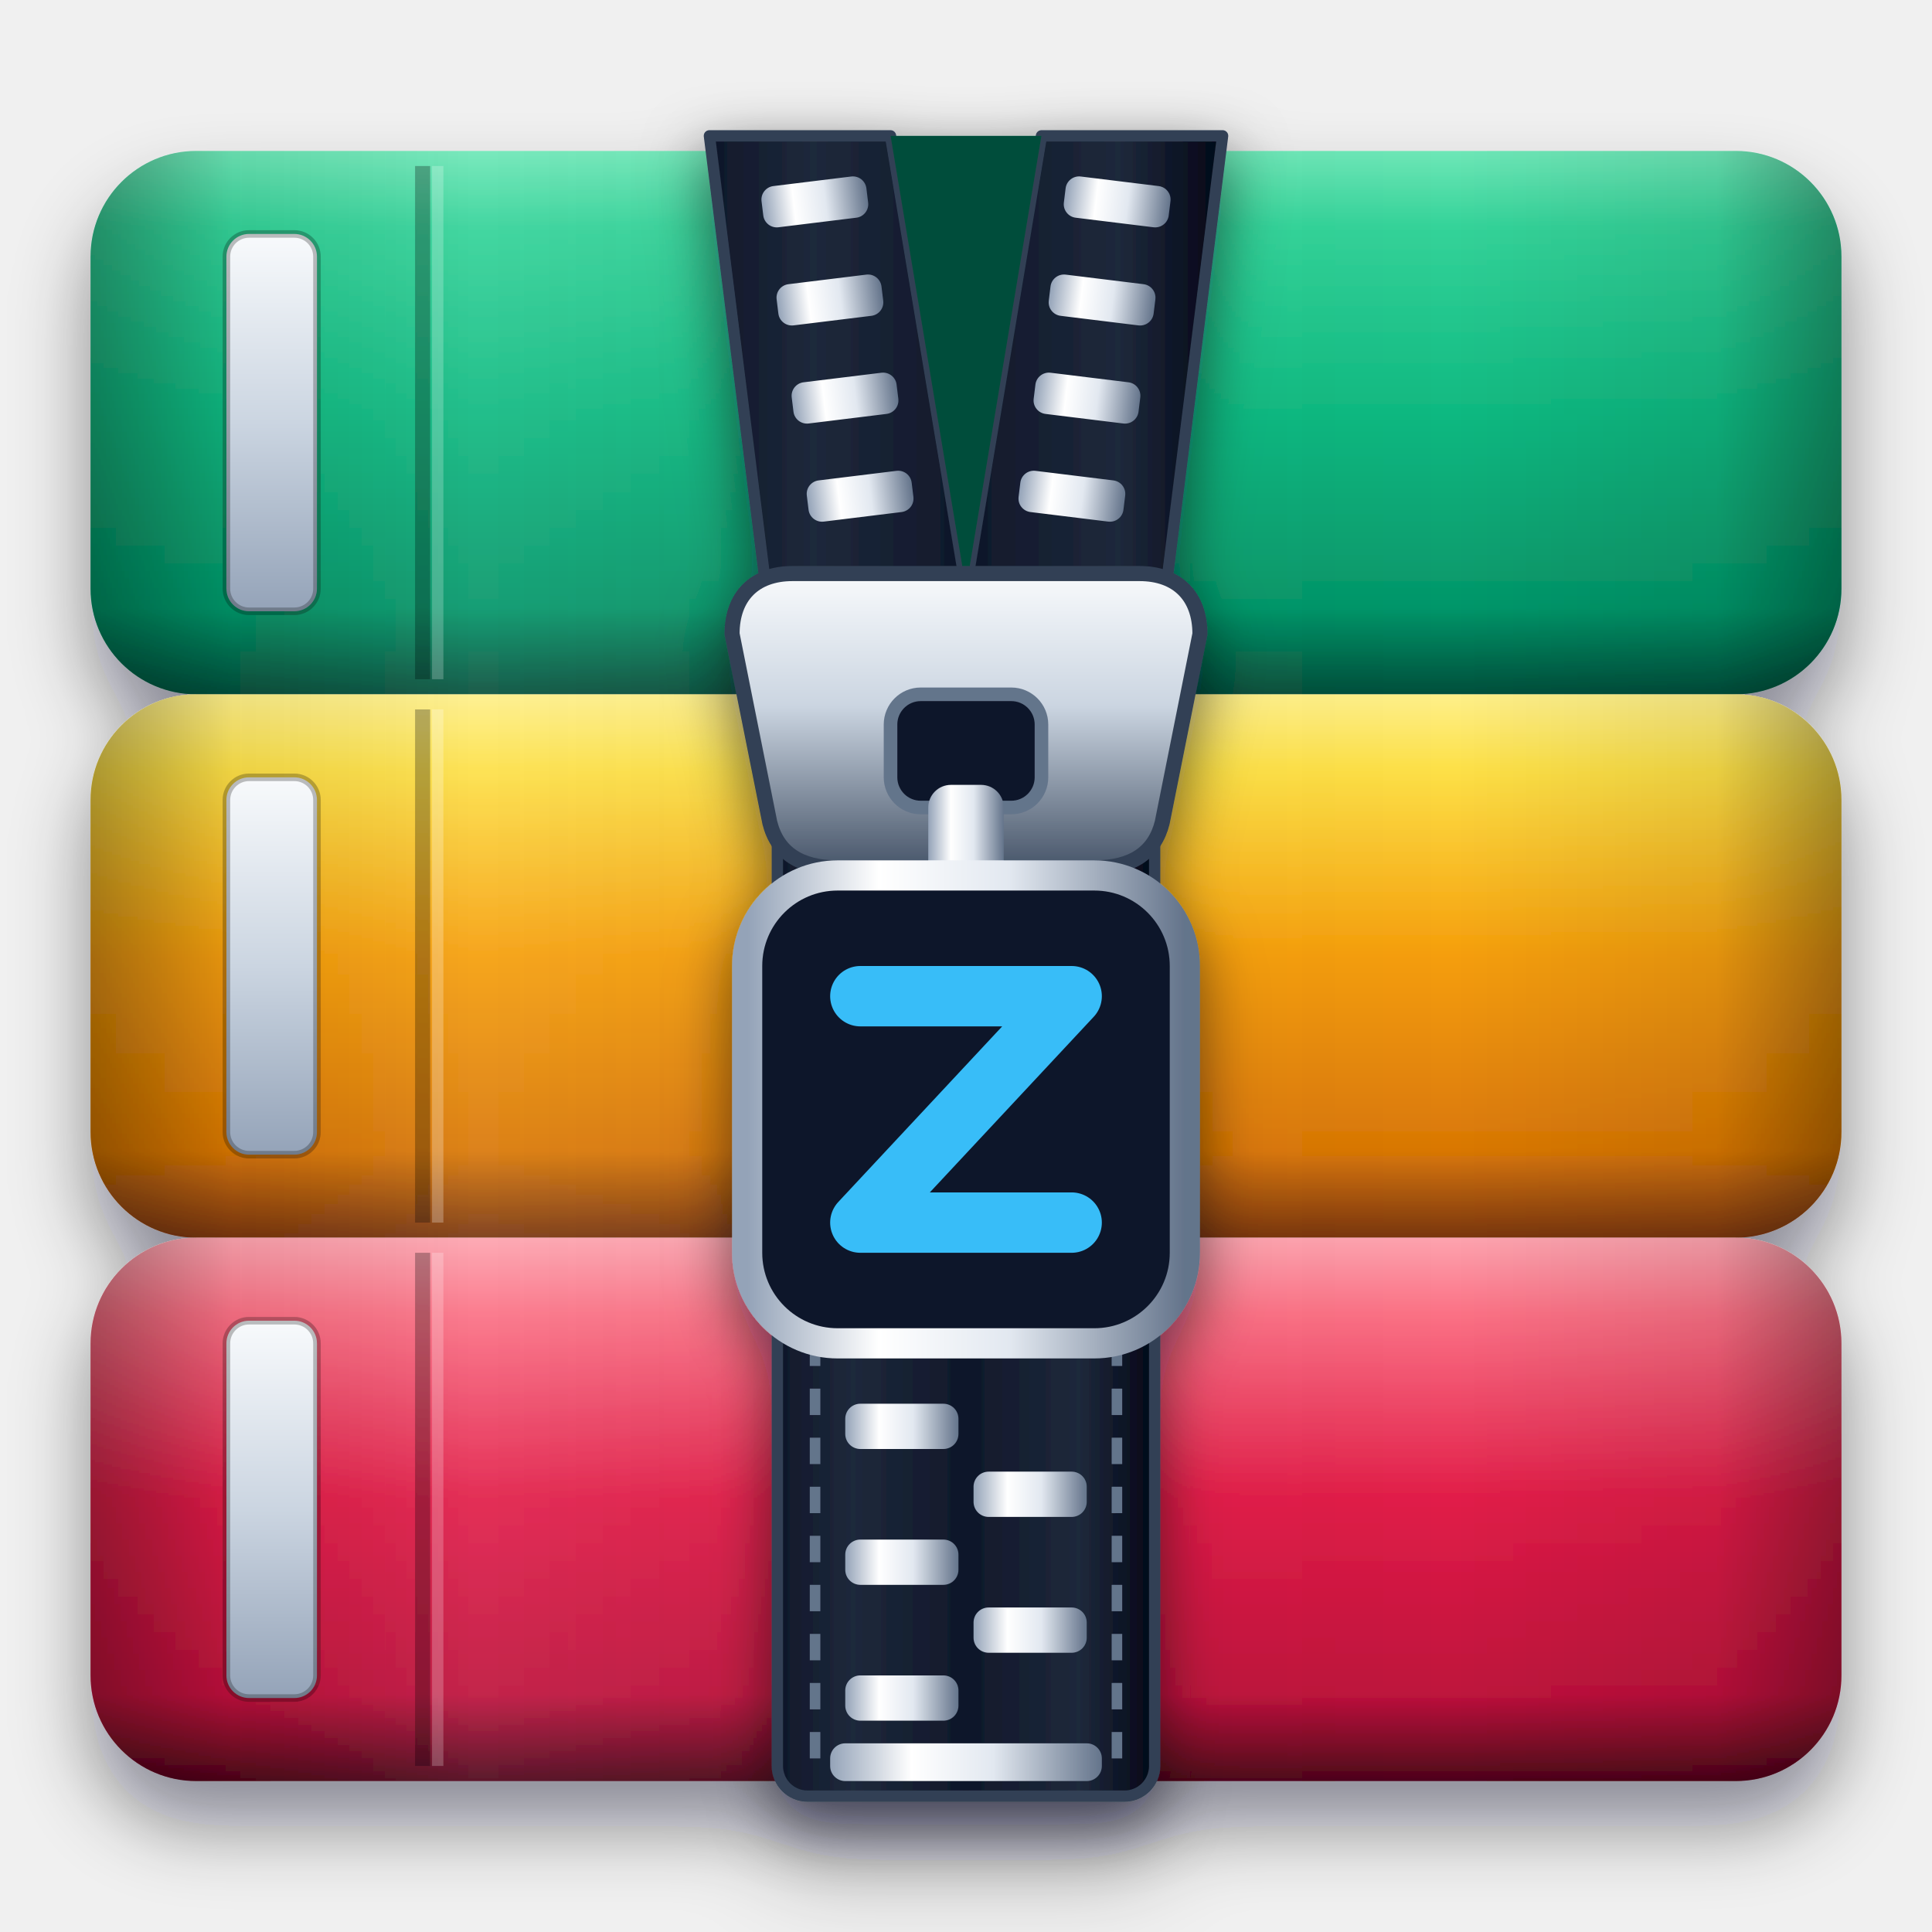
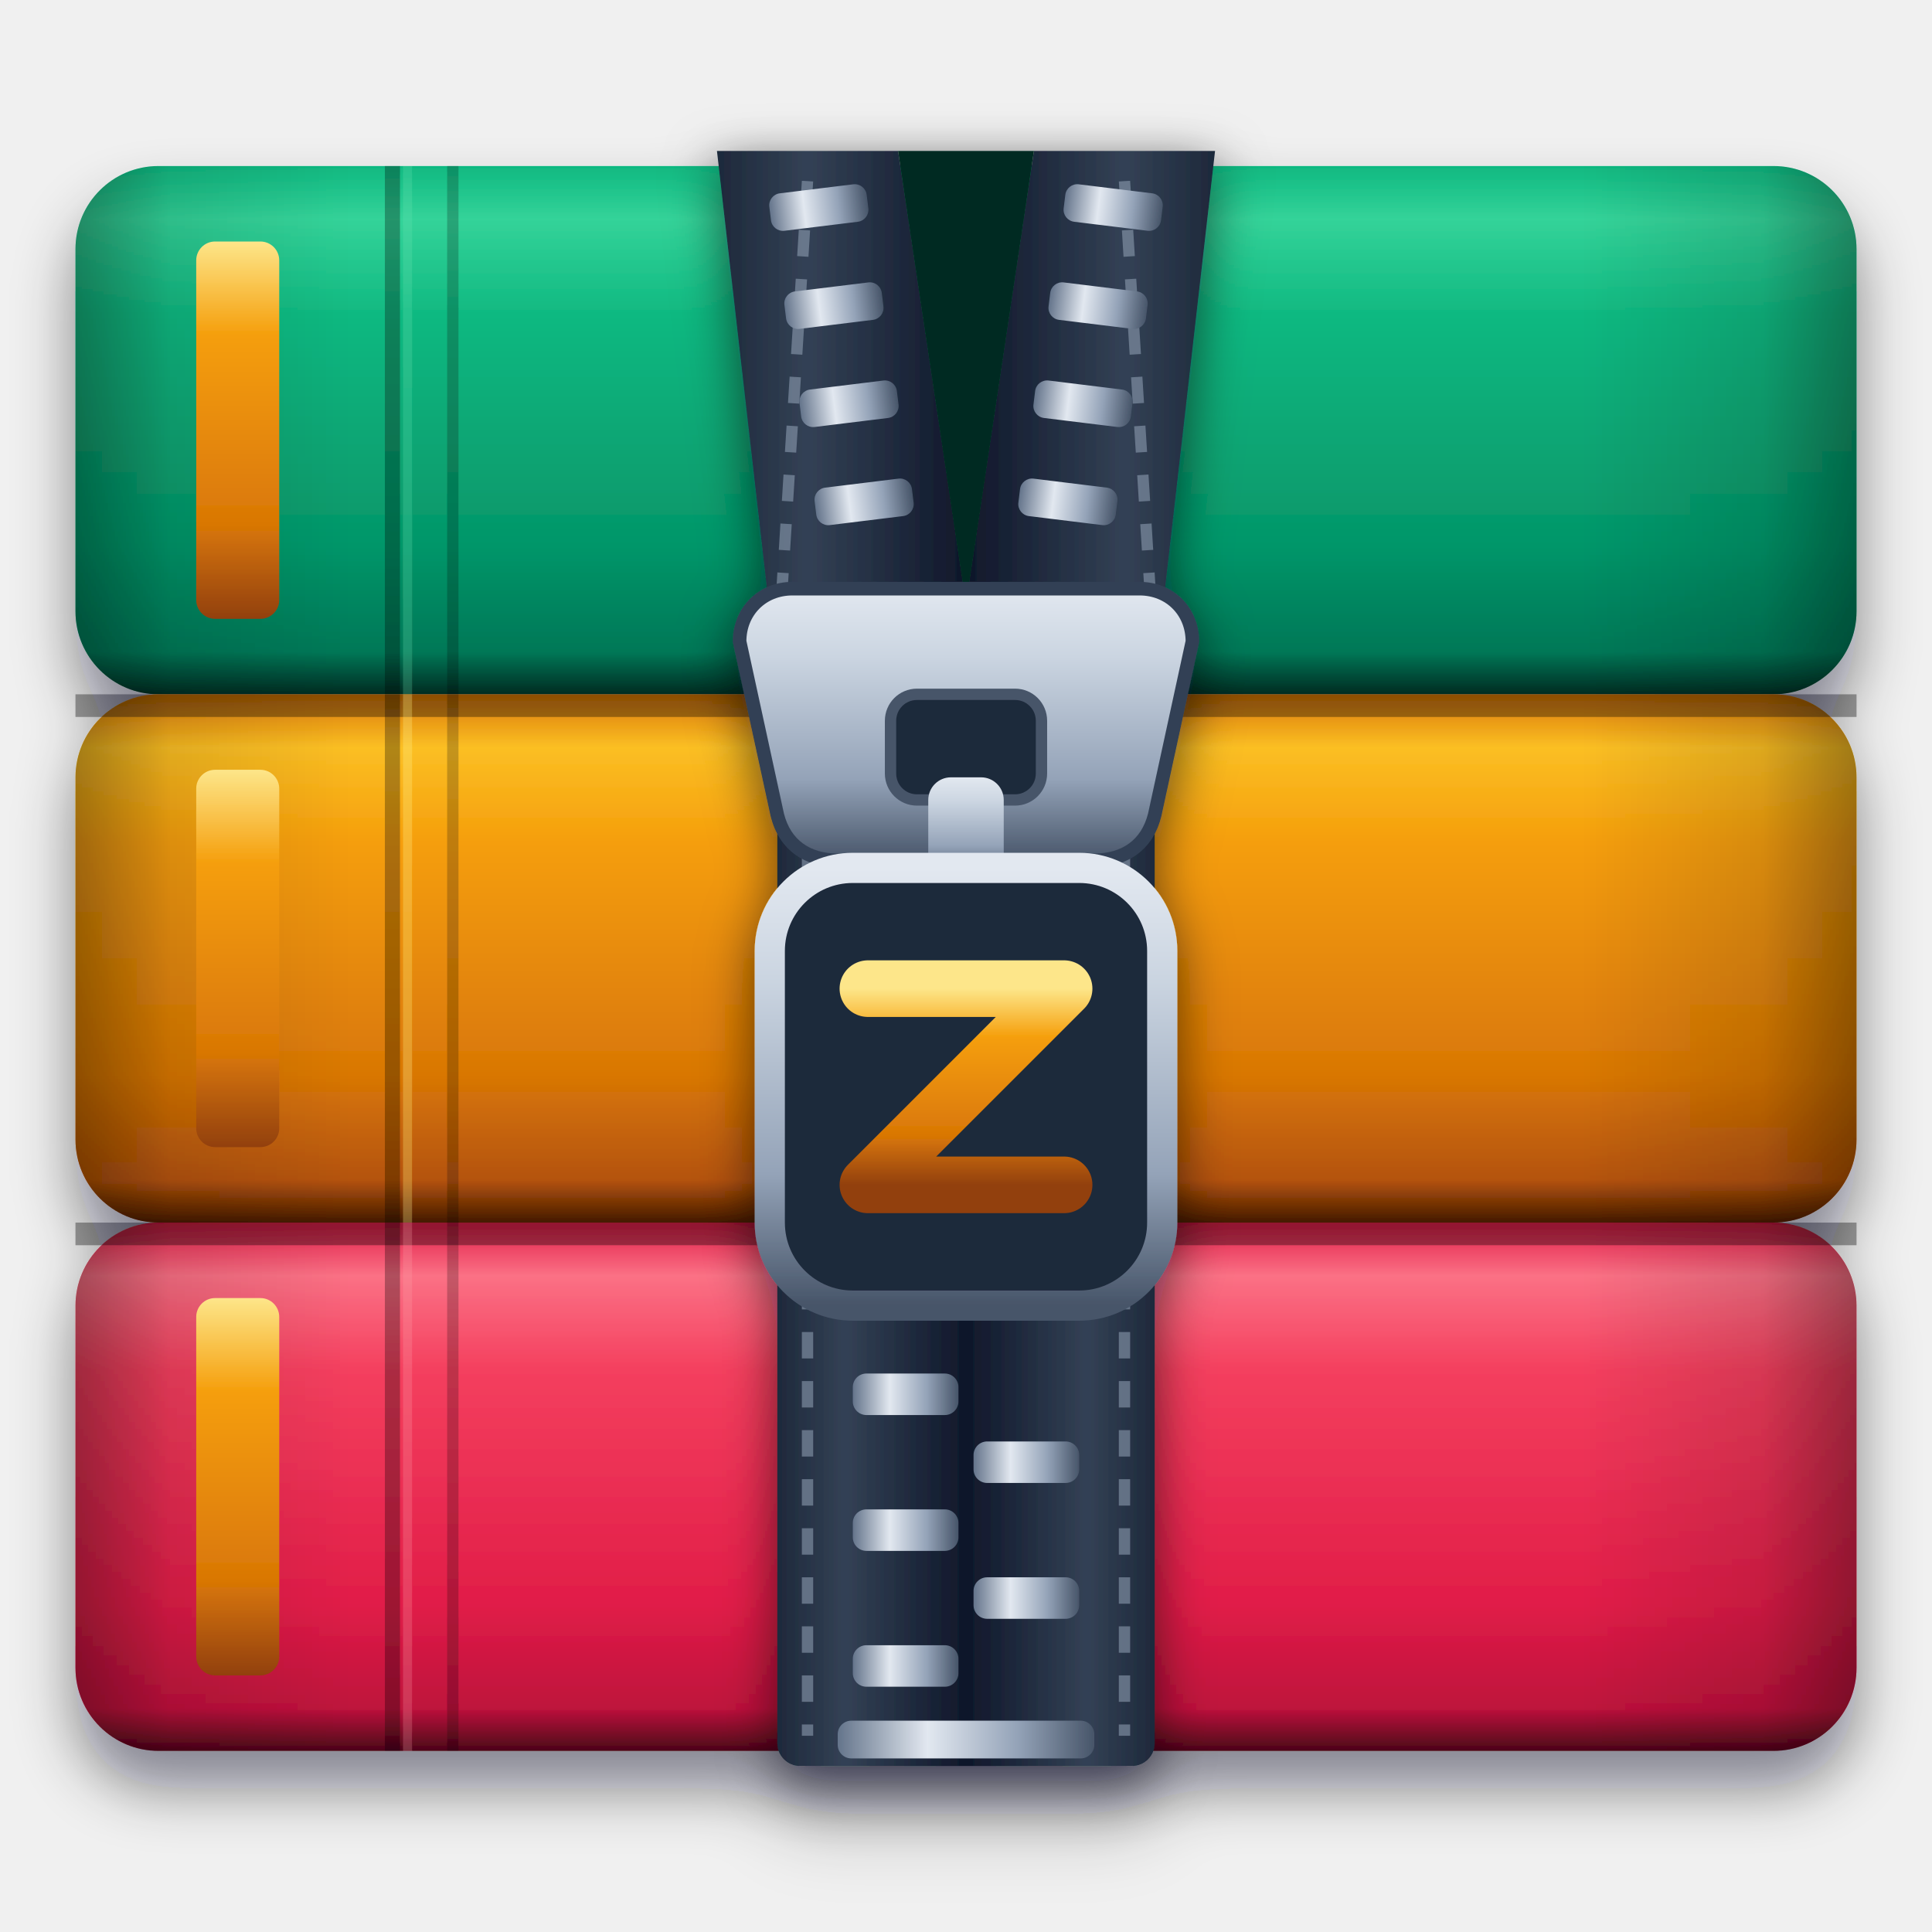
- <svg xmlns="http://www.w3.org/2000/svg" viewBox="0 0 256 256" width="256" height="256" role="img" aria-label="ZeroArchive (.zar) Realistic 3D Archive Icon">
+ <svg xmlns="http://www.w3.org/2000/svg" viewBox="0 0 256 256" width="256" height="256" role="img" aria-label="ZeroArchive (.zar) 3D Icon">
  <defs>
    <linearGradient id="bookTop" x1="0%" y1="0%" x2="0%" y2="100%">
-       <stop offset="0%" stop-color="#6EE7B7" />
-       <stop offset="14%" stop-color="#34D399" />
-       <stop offset="48%" stop-color="#10B981" />
-       <stop offset="84%" stop-color="#059669" />
-       <stop offset="100%" stop-color="#064E3B" />
+       <stop offset="0%" stop-color="#10B981" />
+       <stop offset="10%" stop-color="#34D399" />
+       <stop offset="28%" stop-color="#10B981" />
+       <stop offset="72%" stop-color="#059669" />
+       <stop offset="92%" stop-color="#047857" />
+       <stop offset="100%" stop-color="#022C22" />
    </linearGradient>
    <linearGradient id="bookMid" x1="0%" y1="0%" x2="0%" y2="100%">
-       <stop offset="0%" stop-color="#FEF08A" />
-       <stop offset="14%" stop-color="#FDE047" />
-       <stop offset="48%" stop-color="#F59E0B" />
-       <stop offset="84%" stop-color="#D97706" />
-       <stop offset="100%" stop-color="#78350F" />
+       <stop offset="0%" stop-color="#D97706" />
+       <stop offset="10%" stop-color="#FBBF24" />
+       <stop offset="28%" stop-color="#F59E0B" />
+       <stop offset="72%" stop-color="#D97706" />
+       <stop offset="92%" stop-color="#B45309" />
+       <stop offset="100%" stop-color="#451A03" />
    </linearGradient>
    <linearGradient id="bookBot" x1="0%" y1="0%" x2="0%" y2="100%">
-       <stop offset="0%" stop-color="#FDA4AF" />
-       <stop offset="14%" stop-color="#FB7185" />
-       <stop offset="48%" stop-color="#E11D48" />
-       <stop offset="84%" stop-color="#BE123C" />
+       <stop offset="0%" stop-color="#E11D48" />
+       <stop offset="10%" stop-color="#FB7185" />
+       <stop offset="28%" stop-color="#F43F5E" />
+       <stop offset="72%" stop-color="#E11D48" />
+       <stop offset="92%" stop-color="#BE123C" />
      <stop offset="100%" stop-color="#4C0519" />
    </linearGradient>
-     <linearGradient id="sideVignette" x1="0%" y1="0%" x2="100%" y2="0%">
-       <stop offset="0%" stop-color="#000000" stop-opacity="0.32" />
-       <stop offset="8%" stop-color="#000000" stop-opacity="0.06" />
-       <stop offset="22%" stop-color="#FFFFFF" stop-opacity="0.08" />
-       <stop offset="78%" stop-color="#000000" stop-opacity="0.0" />
-       <stop offset="93%" stop-color="#000000" stop-opacity="0.08" />
-       <stop offset="100%" stop-color="#000000" stop-opacity="0.34" />
+     <linearGradient id="cylWrap" x1="0%" y1="0%" x2="100%" y2="0%">
+       <stop offset="0%" stop-color="#000000" stop-opacity="0.38" />
+       <stop offset="6%" stop-color="#000000" stop-opacity="0.10" />
+       <stop offset="16%" stop-color="#000000" stop-opacity="0.00" />
+       <stop offset="84%" stop-color="#000000" stop-opacity="0.00" />
+       <stop offset="94%" stop-color="#000000" stop-opacity="0.12" />
+       <stop offset="100%" stop-color="#000000" stop-opacity="0.40" />
    </linearGradient>
-     <linearGradient id="spinePlate" x1="0%" y1="0%" x2="0%" y2="100%">
-       <stop offset="0%" stop-color="#F8FAFC" />
-       <stop offset="50%" stop-color="#CBD5E1" />
-       <stop offset="100%" stop-color="#94A3B8" />
+     <linearGradient id="goldStrip" x1="0%" y1="0%" x2="0%" y2="100%">
+       <stop offset="0%" stop-color="#FDE68A" />
+       <stop offset="25%" stop-color="#F59E0B" />
+       <stop offset="75%" stop-color="#D97706" />
+       <stop offset="100%" stop-color="#92400E" />
    </linearGradient>
    <linearGradient id="zipTape" x1="0%" y1="0%" x2="100%" y2="0%">
-       <stop offset="0%" stop-color="#0F172A" />
-       <stop offset="20%" stop-color="#1E293B" />
+       <stop offset="0%" stop-color="#1E293B" />
+       <stop offset="18%" stop-color="#334155" />
      <stop offset="50%" stop-color="#0F172A" />
-       <stop offset="80%" stop-color="#1E293B" />
-       <stop offset="100%" stop-color="#020617" />
+       <stop offset="82%" stop-color="#334155" />
+       <stop offset="100%" stop-color="#1E293B" />
    </linearGradient>
-     <linearGradient id="zipMetal" x1="0%" y1="0%" x2="100%" y2="0%">
-       <stop offset="0%" stop-color="#94A3B8" />
-       <stop offset="30%" stop-color="#FFFFFF" />
-       <stop offset="60%" stop-color="#E2E8F0" />
-       <stop offset="100%" stop-color="#64748B" />
-     </linearGradient>
-     <linearGradient id="sliderBody" x1="0%" y1="0%" x2="0%" y2="100%">
-       <stop offset="0%" stop-color="#F8FAFC" />
-       <stop offset="45%" stop-color="#CBD5E1" />
+     <linearGradient id="steelTooth" x1="0%" y1="0%" x2="100%" y2="0%">
+       <stop offset="0%" stop-color="#64748B" />
+       <stop offset="35%" stop-color="#E2E8F0" />
+       <stop offset="70%" stop-color="#94A3B8" />
      <stop offset="100%" stop-color="#475569" />
    </linearGradient>
-     <filter id="drop" x="-10%" y="-8%" width="120%" height="122%">
-       <feDropShadow dx="0" dy="6" stdDeviation="5" flood-color="#020617" flood-opacity="0.42" />
+     <linearGradient id="steelBody" x1="0%" y1="0%" x2="0%" y2="100%">
+       <stop offset="0%" stop-color="#E2E8F0" />
+       <stop offset="25%" stop-color="#CBD5E1" />
+       <stop offset="70%" stop-color="#94A3B8" />
+       <stop offset="100%" stop-color="#475569" />
+     </linearGradient>
+     <filter id="bookShadow" x="-8%" y="-6%" width="116%" height="120%">
+       <feDropShadow dx="0" dy="5" stdDeviation="4" flood-color="#020617" flood-opacity="0.45" />
    </filter>
-     <filter id="beltShadow" x="-25%" y="-8%" width="150%" height="118%">
-       <feDropShadow dx="0" dy="3" stdDeviation="4" flood-color="#020617" flood-opacity="0.55" />
+     <filter id="zipShadow" x="-25%" y="-6%" width="150%" height="114%">
+       <feDropShadow dx="0" dy="2" stdDeviation="3.5" flood-color="#020617" flood-opacity="0.60" />
    </filter>
  </defs>
-   <g filter="url(#drop)">
-     <rect x="12" y="20" width="232" height="72" rx="14" fill="url(#bookTop)" />
-     <rect x="12" y="20" width="232" height="72" rx="14" fill="url(#sideVignette)" />
-     <line x1="56" y1="22" x2="56" y2="90" stroke="#000000" stroke-opacity="0.28" stroke-width="2" />
-     <line x1="58" y1="22" x2="58" y2="90" stroke="#FFFFFF" stroke-opacity="0.22" stroke-width="1.5" />
-     <rect x="30" y="31" width="12" height="50" rx="3" fill="url(#spinePlate)" stroke="#000000" stroke-opacity="0.25" stroke-width="1" />
-     <rect x="12" y="92" width="232" height="72" rx="14" fill="url(#bookMid)" />
-     <rect x="12" y="92" width="232" height="72" rx="14" fill="url(#sideVignette)" />
-     <line x1="56" y1="94" x2="56" y2="162" stroke="#000000" stroke-opacity="0.28" stroke-width="2" />
-     <line x1="58" y1="94" x2="58" y2="162" stroke="#FFFFFF" stroke-opacity="0.25" stroke-width="1.5" />
-     <rect x="30" y="103" width="12" height="50" rx="3" fill="url(#spinePlate)" stroke="#000000" stroke-opacity="0.25" stroke-width="1" />
-     <rect x="12" y="164" width="232" height="72" rx="14" fill="url(#bookBot)" />
-     <rect x="12" y="164" width="232" height="72" rx="14" fill="url(#sideVignette)" />
-     <line x1="56" y1="166" x2="56" y2="234" stroke="#000000" stroke-opacity="0.28" stroke-width="2" />
-     <line x1="58" y1="166" x2="58" y2="234" stroke="#FFFFFF" stroke-opacity="0.22" stroke-width="1.5" />
-     <rect x="30" y="175" width="12" height="50" rx="3" fill="url(#spinePlate)" stroke="#000000" stroke-opacity="0.25" stroke-width="1" />
-     <g filter="url(#beltShadow)">
-       <polygon points="94,18 118,18 128,78 138,18 162,18 153,90 103,90" fill="url(#zipTape)" stroke="#334155" stroke-width="1.5" stroke-linejoin="round" />
-       <polygon points="118,18 138,18 128,78" fill="#064E3B" />
-       <rect x="103" y="90" width="50" height="148" rx="4" fill="url(#zipTape)" stroke="#334155" stroke-width="1.5" />
-       <line x1="108" y1="93" x2="108" y2="234" stroke="#64748B" stroke-width="1.4" stroke-dasharray="3.5 3" />
-       <line x1="148" y1="93" x2="148" y2="234" stroke="#64748B" stroke-width="1.4" stroke-dasharray="3.5 3" />
-       <rect x="110" y="231" width="36" height="5" rx="2" fill="url(#zipMetal)" />
-       <g fill="url(#zipMetal)">
-         <rect x="101" y="24" width="14" height="5.5" rx="1.8" transform="rotate(-7 108 27)" />
-         <rect x="103" y="37" width="14" height="5.5" rx="1.8" transform="rotate(-7 110 40)" />
-         <rect x="105" y="50" width="14" height="5.5" rx="1.8" transform="rotate(-7 112 53)" />
-         <rect x="107" y="63" width="14" height="5.5" rx="1.8" transform="rotate(-7 114 66)" />
-         <rect x="141" y="24" width="14" height="5.5" rx="1.8" transform="rotate(7 148 27)" />
-         <rect x="139" y="37" width="14" height="5.5" rx="1.8" transform="rotate(7 146 40)" />
-         <rect x="137" y="50" width="14" height="5.5" rx="1.8" transform="rotate(7 144 53)" />
-         <rect x="135" y="63" width="14" height="5.5" rx="1.8" transform="rotate(7 142 66)" />
-         <rect x="112" y="186" width="15" height="6" rx="2" />
-         <rect x="129" y="195" width="15" height="6" rx="2" />
-         <rect x="112" y="204" width="15" height="6" rx="2" />
-         <rect x="129" y="213" width="15" height="6" rx="2" />
-         <rect x="112" y="222" width="15" height="6" rx="2" />
+   <g filter="url(#bookShadow)">
+     <rect x="10" y="22" width="236" height="70" rx="11" fill="url(#bookTop)" />
+     <rect x="10" y="22" width="236" height="70" rx="11" fill="url(#cylWrap)" />
+     <line x1="52" y1="22" x2="52" y2="92" stroke="#000000" stroke-opacity="0.30" stroke-width="2" />
+     <line x1="54" y1="22" x2="54" y2="92" stroke="#6EE7B7" stroke-opacity="0.25" stroke-width="1.2" />
+     <line x1="60" y1="22" x2="60" y2="92" stroke="#000000" stroke-opacity="0.22" stroke-width="1.5" />
+     <rect x="26" y="32" width="11" height="50" rx="2.5" fill="url(#goldStrip)" />
+     <rect x="10" y="92" width="236" height="70" rx="11" fill="url(#bookMid)" />
+     <rect x="10" y="92" width="236" height="70" rx="11" fill="url(#cylWrap)" />
+     <rect x="10" y="92" width="236" height="3" fill="#000000" fill-opacity="0.35" />
+     <line x1="52" y1="92" x2="52" y2="162" stroke="#000000" stroke-opacity="0.30" stroke-width="2" />
+     <line x1="54" y1="92" x2="54" y2="162" stroke="#FEF08A" stroke-opacity="0.30" stroke-width="1.2" />
+     <line x1="60" y1="92" x2="60" y2="162" stroke="#000000" stroke-opacity="0.22" stroke-width="1.5" />
+     <rect x="26" y="102" width="11" height="50" rx="2.5" fill="url(#goldStrip)" />
+     <rect x="10" y="162" width="236" height="70" rx="11" fill="url(#bookBot)" />
+     <rect x="10" y="162" width="236" height="70" rx="11" fill="url(#cylWrap)" />
+     <rect x="10" y="162" width="236" height="3" fill="#000000" fill-opacity="0.35" />
+     <line x1="52" y1="162" x2="52" y2="232" stroke="#000000" stroke-opacity="0.30" stroke-width="2" />
+     <line x1="54" y1="162" x2="54" y2="232" stroke="#FDA4AF" stroke-opacity="0.25" stroke-width="1.2" />
+     <line x1="60" y1="162" x2="60" y2="232" stroke="#000000" stroke-opacity="0.22" stroke-width="1.5" />
+     <rect x="26" y="172" width="11" height="50" rx="2.5" fill="url(#goldStrip)" />
+     <g filter="url(#zipShadow)">
+       <polygon points="95,20 119,20 128,80 137,20 161,20 153,90 103,90" fill="url(#zipTape)" />
+       <polygon points="119,20 137,20 128,80" fill="#022C22" />
+       <rect x="103" y="90" width="50" height="144" rx="3" fill="url(#zipTape)" />
+       <line x1="107" y1="24" x2="103" y2="88" stroke="#94A3B8" stroke-opacity="0.55" stroke-width="1.5" stroke-dasharray="3.5 3" />
+       <line x1="149" y1="24" x2="153" y2="88" stroke="#94A3B8" stroke-opacity="0.55" stroke-width="1.5" stroke-dasharray="3.5 3" />
+       <line x1="107" y1="92" x2="107" y2="230" stroke="#94A3B8" stroke-opacity="0.55" stroke-width="1.5" stroke-dasharray="3.5 3" />
+       <line x1="149" y1="92" x2="149" y2="230" stroke="#94A3B8" stroke-opacity="0.55" stroke-width="1.5" stroke-dasharray="3.5 3" />
+       <rect x="111" y="228" width="34" height="5" rx="1.8" fill="url(#steelTooth)" />
+       <g fill="url(#steelTooth)">
+         <rect x="102" y="25" width="13" height="5" rx="1.6" transform="rotate(-7 108.5 27.5)" />
+         <rect x="104" y="38" width="13" height="5" rx="1.6" transform="rotate(-7 110.5 40.5)" />
+         <rect x="106" y="51" width="13" height="5" rx="1.6" transform="rotate(-7 112.5 53.5)" />
+         <rect x="108" y="64" width="13" height="5" rx="1.6" transform="rotate(-7 114.5 66.5)" />
+         <rect x="141" y="25" width="13" height="5" rx="1.6" transform="rotate(7 147.5 27.5)" />
+         <rect x="139" y="38" width="13" height="5" rx="1.6" transform="rotate(7 145.5 40.5)" />
+         <rect x="137" y="51" width="13" height="5" rx="1.6" transform="rotate(7 143.5 53.5)" />
+         <rect x="135" y="64" width="13" height="5" rx="1.6" transform="rotate(7 141.5 66.5)" />
+         <rect x="113" y="182" width="14" height="5.5" rx="1.8" />
+         <rect x="129" y="191" width="14" height="5.5" rx="1.8" />
+         <rect x="113" y="200" width="14" height="5.5" rx="1.8" />
+         <rect x="129" y="209" width="14" height="5.5" rx="1.8" />
+         <rect x="113" y="218" width="14" height="5.5" rx="1.8" />
      </g>
-       <path d="M97 84 C97 79 100 76 105 76 H151 C156 76 159 79 159 84 L154 109 C153 113 150 115 145 115 H111 C106 115 103 113 102 109 Z" fill="url(#sliderBody)" stroke="#334155" stroke-width="2" />
-       <rect x="118" y="92" width="20" height="15" rx="4" fill="#0F172A" stroke="#64748B" stroke-width="1.8" />
-       <rect x="123" y="104" width="10" height="14" rx="3" fill="url(#zipMetal)" />
-       <rect x="99" y="116" width="58" height="62" rx="12" fill="#0F172A" stroke="url(#zipMetal)" stroke-width="4" />
-       <path d="M114 132 H142 L114 162 H142" fill="none" stroke="#38BDF8" stroke-width="8" stroke-linecap="round" stroke-linejoin="round" />
+       <path d="M98 85 C98 81 101 78 105 78 H151 C155 78 158 81 158 85 L153 108 C152 112 149 114 145 114 H111 C107 114 104 112 103 108 Z" fill="url(#steelBody)" stroke="#334155" stroke-width="1.8" />
+       <rect x="118" y="92" width="20" height="14" rx="3.5" fill="#1E293B" stroke="#475569" stroke-width="1.5" />
+       <rect x="123" y="103" width="10" height="13" rx="3" fill="url(#steelBody)" />
+       <rect x="102" y="115" width="52" height="58" rx="11" fill="#1E293B" stroke="url(#steelBody)" stroke-width="4" />
+       <path d="M115 131 H141 L115 157 H141" fill="none" stroke="url(#goldStrip)" stroke-width="7.5" stroke-linecap="round" stroke-linejoin="round" />
    </g>
  </g>
</svg>
